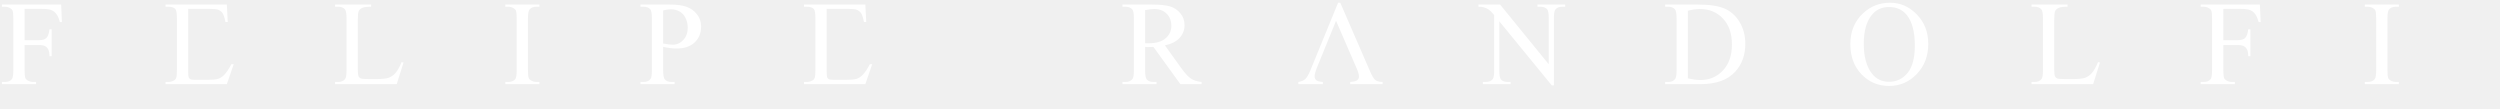
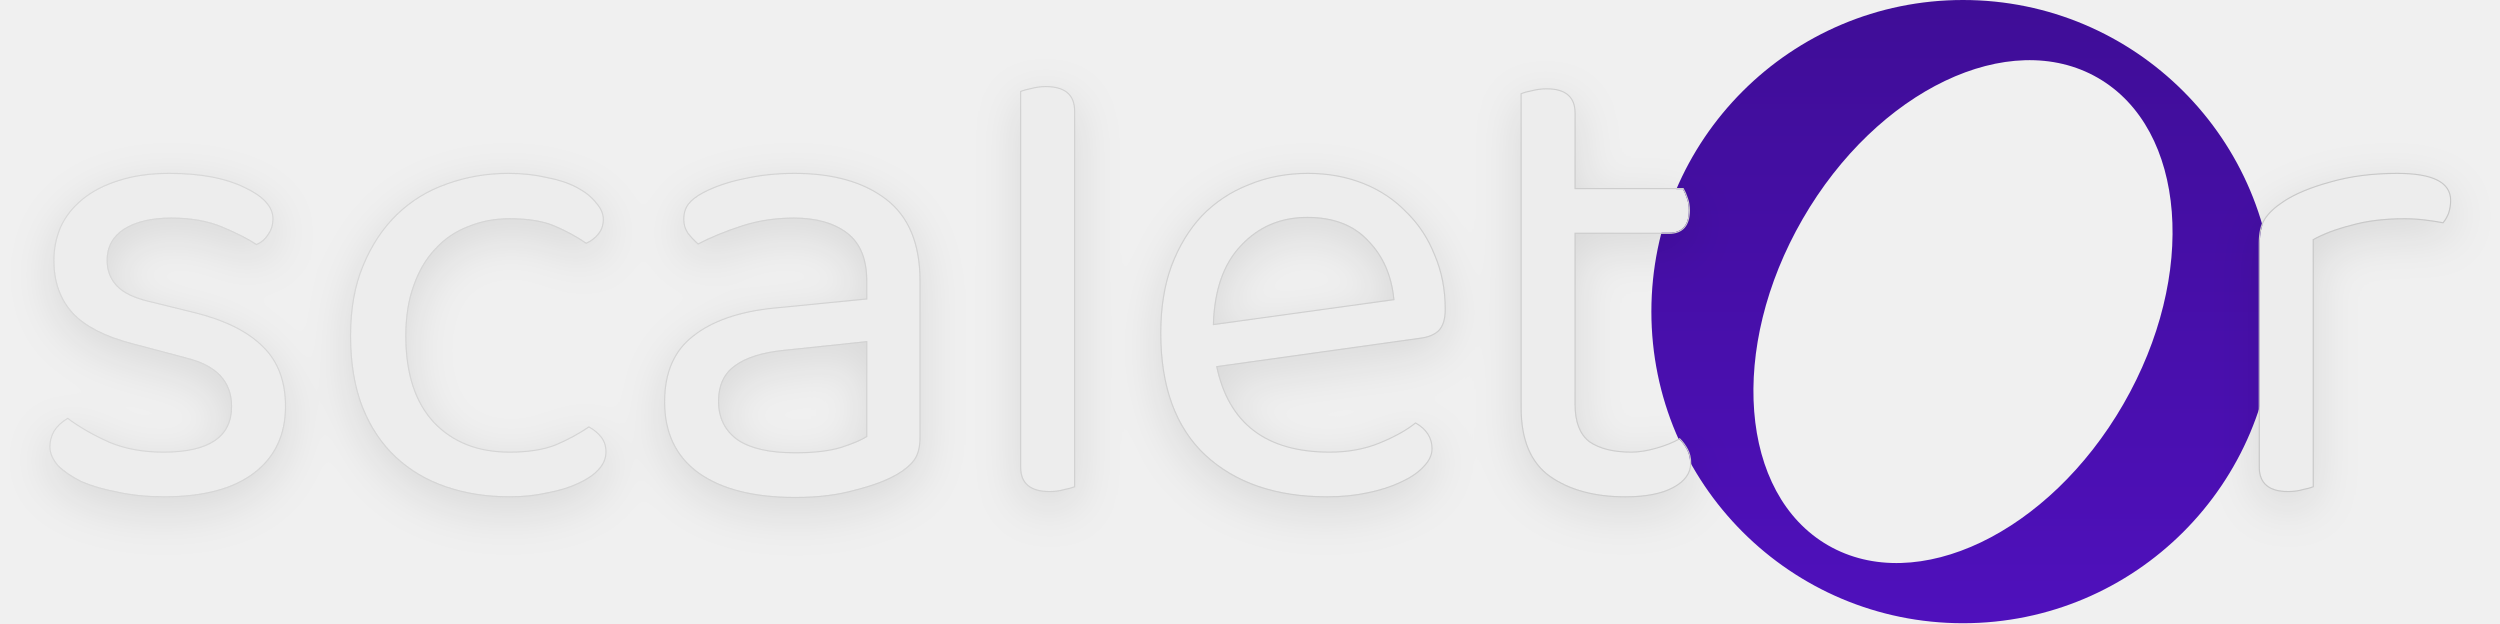
- <svg xmlns="http://www.w3.org/2000/svg" width="416" height="18" viewBox="0 0 416 18" fill="none">
-   <path d="M4.092 1.48V6.686H6.504C7.057 6.686 7.461 6.565 7.715 6.324C7.975 6.077 8.148 5.592 8.232 4.869H8.594V9.352H8.232C8.226 8.837 8.158 8.46 8.027 8.219C7.904 7.978 7.728 7.799 7.5 7.682C7.279 7.558 6.947 7.496 6.504 7.496H4.092V11.656C4.092 12.327 4.134 12.77 4.219 12.984C4.284 13.147 4.421 13.287 4.629 13.404C4.915 13.56 5.215 13.639 5.527 13.639H6.006V14H0.322V13.639H0.791C1.338 13.639 1.735 13.479 1.982 13.16C2.139 12.952 2.217 12.45 2.217 11.656V3.102C2.217 2.431 2.174 1.988 2.09 1.773C2.025 1.611 1.891 1.471 1.689 1.354C1.41 1.197 1.11 1.119 0.791 1.119H0.322V0.758H10.176L10.303 3.668H9.961C9.792 3.049 9.593 2.597 9.365 2.311C9.144 2.018 8.867 1.806 8.535 1.676C8.21 1.546 7.702 1.48 7.012 1.48H4.092ZM31.312 1.48V6.715V11.793C31.312 12.379 31.338 12.737 31.391 12.867C31.443 12.991 31.534 13.092 31.664 13.17C31.794 13.242 32.042 13.277 32.406 13.277H34.652C35.401 13.277 35.945 13.225 36.283 13.121C36.622 13.017 36.947 12.812 37.26 12.506C37.663 12.102 38.077 11.493 38.5 10.68H38.891L37.748 14H27.543V13.639H28.012C28.324 13.639 28.62 13.564 28.9 13.414C29.109 13.31 29.249 13.154 29.32 12.945C29.398 12.737 29.438 12.31 29.438 11.666V3.062C29.438 2.223 29.353 1.705 29.184 1.51C28.949 1.249 28.559 1.119 28.012 1.119H27.543V0.758H37.748L37.895 3.658H37.514C37.377 2.962 37.224 2.483 37.055 2.223C36.892 1.962 36.648 1.764 36.322 1.627C36.062 1.529 35.603 1.48 34.945 1.48H31.312ZM66.824 10.338L67.147 10.406L66.014 14H55.76V13.639H56.258C56.818 13.639 57.218 13.456 57.459 13.092C57.596 12.883 57.664 12.402 57.664 11.646V3.102C57.664 2.275 57.573 1.757 57.391 1.549C57.137 1.262 56.759 1.119 56.258 1.119H55.76V0.758H61.756V1.119C61.053 1.113 60.558 1.178 60.272 1.314C59.992 1.451 59.8 1.624 59.695 1.832C59.591 2.04 59.539 2.538 59.539 3.326V11.646C59.539 12.187 59.591 12.558 59.695 12.76C59.773 12.896 59.894 12.997 60.057 13.062C60.219 13.128 60.727 13.16 61.58 13.16H62.547C63.562 13.16 64.275 13.085 64.686 12.935C65.096 12.786 65.47 12.522 65.809 12.145C66.147 11.76 66.486 11.158 66.824 10.338ZM89.758 13.639V14H84.084V13.639H84.553C85.1 13.639 85.497 13.479 85.744 13.16C85.9 12.952 85.978 12.45 85.978 11.656V3.102C85.978 2.431 85.936 1.988 85.852 1.773C85.787 1.611 85.653 1.471 85.451 1.354C85.165 1.197 84.865 1.119 84.553 1.119H84.084V0.758H89.758V1.119H89.279C88.739 1.119 88.345 1.279 88.098 1.598C87.935 1.806 87.853 2.307 87.853 3.102V11.656C87.853 12.327 87.896 12.77 87.981 12.984C88.046 13.147 88.182 13.287 88.391 13.404C88.671 13.56 88.967 13.639 89.279 13.639H89.758ZM110.348 7.799V11.656C110.348 12.49 110.439 13.007 110.621 13.209C110.868 13.495 111.243 13.639 111.744 13.639H112.252V14H106.578V13.639H107.076C107.636 13.639 108.036 13.456 108.277 13.092C108.408 12.89 108.473 12.412 108.473 11.656V3.102C108.473 2.268 108.385 1.751 108.209 1.549C107.955 1.262 107.577 1.119 107.076 1.119H106.578V0.758H111.432C112.617 0.758 113.551 0.882 114.234 1.129C114.918 1.37 115.494 1.78 115.963 2.359C116.432 2.939 116.666 3.626 116.666 4.42C116.666 5.501 116.308 6.38 115.592 7.057C114.882 7.734 113.876 8.072 112.574 8.072C112.255 8.072 111.91 8.049 111.539 8.004C111.168 7.958 110.771 7.89 110.348 7.799ZM110.348 7.242C110.693 7.307 110.999 7.356 111.266 7.389C111.533 7.421 111.76 7.438 111.949 7.438C112.626 7.438 113.209 7.177 113.697 6.656C114.192 6.129 114.439 5.449 114.439 4.615C114.439 4.042 114.322 3.512 114.088 3.023C113.854 2.529 113.521 2.161 113.092 1.92C112.662 1.673 112.174 1.549 111.627 1.549C111.295 1.549 110.868 1.611 110.348 1.734V7.242ZM137.559 1.48V6.715V11.793C137.559 12.379 137.585 12.737 137.637 12.867C137.689 12.991 137.78 13.092 137.91 13.17C138.04 13.242 138.288 13.277 138.652 13.277H140.898C141.647 13.277 142.191 13.225 142.529 13.121C142.868 13.017 143.193 12.812 143.506 12.506C143.91 12.102 144.323 11.493 144.746 10.68H145.137L143.994 14H133.789V13.639H134.258C134.57 13.639 134.867 13.564 135.146 13.414C135.355 13.31 135.495 13.154 135.566 12.945C135.645 12.737 135.684 12.31 135.684 11.666V3.062C135.684 2.223 135.599 1.705 135.43 1.51C135.195 1.249 134.805 1.119 134.258 1.119H133.789V0.758H143.994L144.141 3.658H143.76C143.623 2.962 143.47 2.483 143.301 2.223C143.138 1.962 142.894 1.764 142.568 1.627C142.308 1.529 141.849 1.48 141.191 1.48H137.559ZM199.949 14H196.414L191.932 7.809C191.6 7.822 191.329 7.828 191.121 7.828C191.036 7.828 190.945 7.828 190.848 7.828C190.75 7.822 190.649 7.815 190.545 7.809V11.656C190.545 12.49 190.636 13.007 190.818 13.209C191.066 13.495 191.437 13.639 191.932 13.639H192.449V14H186.775V13.639H187.273C187.833 13.639 188.234 13.456 188.475 13.092C188.611 12.89 188.68 12.412 188.68 11.656V3.102C188.68 2.268 188.589 1.751 188.406 1.549C188.152 1.262 187.775 1.119 187.273 1.119H186.775V0.758H191.6C193.006 0.758 194.041 0.862 194.705 1.07C195.376 1.272 195.942 1.65 196.404 2.203C196.873 2.75 197.107 3.404 197.107 4.166C197.107 4.98 196.84 5.686 196.307 6.285C195.779 6.884 194.959 7.307 193.846 7.555L196.58 11.354C197.205 12.226 197.742 12.805 198.191 13.092C198.641 13.378 199.227 13.56 199.949 13.639V14ZM190.545 7.193C190.669 7.193 190.776 7.197 190.867 7.203C190.958 7.203 191.033 7.203 191.092 7.203C192.355 7.203 193.305 6.93 193.943 6.383C194.588 5.836 194.91 5.139 194.91 4.293C194.91 3.466 194.65 2.796 194.129 2.281C193.615 1.76 192.931 1.5 192.078 1.5C191.701 1.5 191.189 1.562 190.545 1.686V7.193ZM216.047 14V13.639C216.548 13.56 216.932 13.398 217.199 13.15C217.466 12.903 217.746 12.428 218.039 11.725L222.658 0.455H223.02L227.941 11.783C228.273 12.551 228.56 13.05 228.801 13.277C229.042 13.499 229.465 13.619 230.07 13.639V14H224.67V13.639C225.288 13.587 225.686 13.482 225.861 13.326C226.044 13.17 226.135 12.968 226.135 12.721C226.135 12.415 225.985 11.917 225.686 11.227L222.316 3.463L219.191 11.129C218.898 11.838 218.752 12.359 218.752 12.691C218.752 12.965 218.843 13.183 219.025 13.346C219.208 13.502 219.576 13.6 220.129 13.639V14H216.047ZM246.021 0.758H249.615L257.711 10.69V3.053C257.711 2.239 257.62 1.731 257.438 1.529C257.197 1.256 256.816 1.119 256.295 1.119H255.836V0.758H260.445V1.119H259.977C259.417 1.119 259.02 1.288 258.785 1.627C258.642 1.835 258.57 2.311 258.57 3.053V14.215H258.219L249.488 3.551V11.705C249.488 12.519 249.576 13.027 249.752 13.229C249.999 13.502 250.38 13.639 250.895 13.639H251.363V14H246.754V13.639H247.213C247.779 13.639 248.18 13.469 248.414 13.131C248.557 12.922 248.629 12.447 248.629 11.705V2.496C248.245 2.047 247.952 1.751 247.75 1.607C247.555 1.464 247.265 1.331 246.881 1.207C246.692 1.148 246.406 1.119 246.021 1.119V0.758ZM277.08 14V13.639H277.578C278.138 13.639 278.535 13.46 278.77 13.102C278.913 12.887 278.984 12.405 278.984 11.656V3.102C278.984 2.275 278.893 1.757 278.711 1.549C278.457 1.262 278.079 1.119 277.578 1.119H277.08V0.758H282.471C284.45 0.758 285.954 0.982 286.982 1.432C288.018 1.881 288.848 2.63 289.473 3.678C290.104 4.726 290.42 5.937 290.42 7.311C290.42 9.153 289.86 10.693 288.74 11.93C287.484 13.31 285.57 14 282.998 14H277.08ZM280.859 13.043C281.686 13.225 282.38 13.316 282.939 13.316C284.45 13.316 285.703 12.786 286.699 11.725C287.695 10.663 288.193 9.225 288.193 7.408C288.193 5.579 287.695 4.137 286.699 3.082C285.703 2.027 284.424 1.5 282.861 1.5C282.275 1.5 281.608 1.594 280.859 1.783V13.043ZM314.506 0.455C316.225 0.455 317.712 1.109 318.969 2.418C320.232 3.72 320.863 5.348 320.863 7.301C320.863 9.312 320.229 10.982 318.959 12.31C317.689 13.639 316.153 14.303 314.35 14.303C312.527 14.303 310.993 13.655 309.75 12.359C308.513 11.064 307.895 9.387 307.895 7.33C307.895 5.227 308.611 3.512 310.043 2.184C311.286 1.031 312.774 0.455 314.506 0.455ZM314.32 1.168C313.135 1.168 312.185 1.607 311.469 2.486C310.577 3.58 310.131 5.182 310.131 7.291C310.131 9.452 310.593 11.116 311.518 12.281C312.227 13.167 313.165 13.609 314.33 13.609C315.574 13.609 316.599 13.124 317.406 12.154C318.22 11.184 318.627 9.654 318.627 7.564C318.627 5.299 318.181 3.609 317.289 2.496C316.573 1.611 315.583 1.168 314.32 1.168ZM349.109 10.338L349.432 10.406L348.299 14H338.045V13.639H338.543C339.103 13.639 339.503 13.456 339.744 13.092C339.881 12.883 339.949 12.402 339.949 11.646V3.102C339.949 2.275 339.858 1.757 339.676 1.549C339.422 1.262 339.044 1.119 338.543 1.119H338.045V0.758H344.041V1.119C343.338 1.113 342.843 1.178 342.557 1.314C342.277 1.451 342.085 1.624 341.98 1.832C341.876 2.04 341.824 2.538 341.824 3.326V11.646C341.824 12.187 341.876 12.558 341.98 12.76C342.059 12.896 342.179 12.997 342.342 13.062C342.505 13.128 343.012 13.16 343.865 13.16H344.832C345.848 13.16 346.561 13.085 346.971 12.935C347.381 12.786 347.755 12.522 348.094 12.145C348.432 11.76 348.771 11.158 349.109 10.338ZM369.963 1.48V6.686H372.375C372.928 6.686 373.332 6.565 373.586 6.324C373.846 6.077 374.019 5.592 374.104 4.869H374.465V9.352H374.104C374.097 8.837 374.029 8.46 373.898 8.219C373.775 7.978 373.599 7.799 373.371 7.682C373.15 7.558 372.818 7.496 372.375 7.496H369.963V11.656C369.963 12.327 370.005 12.77 370.09 12.984C370.155 13.147 370.292 13.287 370.5 13.404C370.786 13.56 371.086 13.639 371.398 13.639H371.877V14H366.193V13.639H366.662C367.209 13.639 367.606 13.479 367.854 13.16C368.01 12.952 368.088 12.45 368.088 11.656V3.102C368.088 2.431 368.046 1.988 367.961 1.773C367.896 1.611 367.762 1.471 367.561 1.354C367.281 1.197 366.981 1.119 366.662 1.119H366.193V0.758H376.047L376.174 3.668H375.832C375.663 3.049 375.464 2.597 375.236 2.311C375.015 2.018 374.738 1.806 374.406 1.676C374.081 1.546 373.573 1.48 372.883 1.48H369.963ZM399.176 13.639V14H393.502V13.639H393.971C394.518 13.639 394.915 13.479 395.162 13.16C395.318 12.952 395.396 12.45 395.396 11.656V3.102C395.396 2.431 395.354 1.988 395.27 1.773C395.204 1.611 395.071 1.471 394.869 1.354C394.583 1.197 394.283 1.119 393.971 1.119H393.502V0.758H399.176V1.119H398.697C398.157 1.119 397.763 1.279 397.516 1.598C397.353 1.806 397.271 2.307 397.271 3.102V11.656C397.271 12.327 397.314 12.77 397.398 12.984C397.464 13.147 397.6 13.287 397.809 13.404C398.089 13.56 398.385 13.639 398.697 13.639H399.176Z" fill="#FFFFFF" />
+ <svg xmlns="http://www.w3.org/2000/svg" width="545" height="136" viewBox="0 0 545 136" fill="none">
+   <path fill-rule="evenodd" clip-rule="evenodd" d="M427.932 135.863C390.414 135.863 360 105.449 360 67.932C360 30.414 390.414 9.21865e-06 427.932 5.93876e-06C465.449 2.65888e-06 495.863 30.414 495.863 67.931C495.863 105.449 465.449 135.863 427.932 135.863ZM398.516 118.88C379.211 107.734 376.73 75.888 392.975 47.75C409.221 19.611 438.041 5.837 457.347 16.983C476.653 28.129 479.133 59.975 462.888 88.114C446.642 116.252 417.822 130.026 398.516 118.88Z" fill="url(#paint0_linear)" />
+   <g filter="url(#filter0_d)">
+     <mask id="path-2-outside-1" maskUnits="userSpaceOnUse" x="10" y="18" width="525" height="91" fill="black">
+       <rect fill="white" x="10" y="18" width="525" height="91" />
+       <path d="M62.12 88.608C62.12 94.752 59.864 99.552 55.352 103.008C50.84 106.464 44.312 108.192 35.768 108.192C32.12 108.192 28.76 107.856 25.688 107.184C22.616 106.608 19.976 105.84 17.768 104.88C15.656 103.824 13.976 102.672 12.728 101.424C11.576 100.08 11 98.736 11 97.392C11 96.24 11.288 95.136 11.864 94.08C12.536 93.024 13.496 92.112 14.744 91.344C17.336 93.264 20.36 94.992 23.816 96.528C27.272 97.968 31.208 98.688 35.624 98.688C45.608 98.688 50.6 95.328 50.6 88.608C50.6 83.136 47.288 79.584 40.664 77.952L28.712 74.784C22.856 73.248 18.584 71.04 15.896 68.16C13.208 65.184 11.864 61.392 11.864 56.784C11.864 54.288 12.344 51.888 13.304 49.584C14.36 47.28 15.944 45.264 18.056 43.536C20.168 41.808 22.76 40.464 25.832 39.504C29 38.448 32.696 37.92 36.92 37.92C43.64 37.92 49.064 38.928 53.192 40.944C57.32 42.864 59.384 45.12 59.384 47.712C59.384 48.96 59.048 50.064 58.376 51.024C57.8 51.984 56.984 52.704 55.928 53.184C54.2 52.032 51.752 50.784 48.584 49.44C45.416 48.096 41.672 47.424 37.352 47.424C33.032 47.424 29.576 48.24 26.984 49.872C24.488 51.504 23.24 53.808 23.24 56.784C23.24 58.992 23.96 60.864 25.4 62.4C26.84 63.936 29.24 65.088 32.6 65.856L42.536 68.304C49.064 69.936 53.96 72.384 57.224 75.648C60.488 78.816 62.12 83.136 62.12 88.608Z" />
+       <path d="M111.101 47.568C107.837 47.568 104.813 48.144 102.029 49.296C99.245 50.352 96.845 51.984 94.829 54.192C92.813 56.304 91.229 58.992 90.077 62.256C88.925 65.424 88.349 69.072 88.349 73.2C88.349 81.456 90.413 87.792 94.541 92.208C98.669 96.528 104.189 98.688 111.101 98.688C115.133 98.688 118.493 98.16 121.181 97.104C123.869 95.952 126.269 94.656 128.381 93.216C129.437 93.792 130.301 94.512 130.973 95.376C131.645 96.24 131.981 97.296 131.981 98.544C131.981 99.888 131.453 101.136 130.397 102.288C129.341 103.44 127.853 104.448 125.933 105.312C124.109 106.176 121.901 106.848 119.309 107.328C116.813 107.904 114.077 108.192 111.101 108.192C106.109 108.192 101.501 107.472 97.277 106.032C93.053 104.592 89.405 102.432 86.333 99.552C83.261 96.672 80.861 93.072 79.133 88.752C77.405 84.336 76.541 79.152 76.541 73.2C76.541 67.344 77.453 62.256 79.277 57.936C81.101 53.52 83.549 49.824 86.621 46.848C89.693 43.872 93.293 41.664 97.421 40.224C101.645 38.688 106.109 37.92 110.813 37.92C113.789 37.92 116.525 38.208 119.021 38.784C121.613 39.264 123.821 39.984 125.645 40.944C127.469 41.904 128.861 43.008 129.821 44.256C130.877 45.408 131.405 46.608 131.405 47.856C131.405 49.008 131.069 50.016 130.397 50.88C129.725 51.744 128.861 52.416 127.805 52.896C125.693 51.456 123.389 50.208 120.893 49.152C118.397 48.096 115.133 47.568 111.101 47.568Z" />
+       <path d="M173.374 98.832C177.406 98.832 180.718 98.448 183.31 97.68C185.998 96.816 187.918 96 189.07 95.232V74.352L171.214 76.224C166.221 76.704 162.525 77.856 160.126 79.68C157.726 81.408 156.525 84 156.525 87.456C156.525 91.104 157.918 93.936 160.702 95.952C163.486 97.872 167.71 98.832 173.374 98.832ZM173.23 37.92C181.582 37.92 188.206 39.792 193.102 43.536C197.997 47.28 200.446 53.184 200.446 61.248V95.376C200.446 97.488 200.014 99.12 199.15 100.272C198.382 101.328 197.182 102.336 195.549 103.296C193.245 104.64 190.173 105.792 186.333 106.752C182.589 107.808 178.27 108.336 173.374 108.336C164.35 108.336 157.342 106.56 152.35 103.008C147.454 99.456 145.005 94.32 145.005 87.6C145.005 81.264 147.069 76.512 151.197 73.344C155.326 70.08 161.133 68.064 168.622 67.296L189.07 65.28V61.248C189.07 56.448 187.63 52.944 184.749 50.736C181.869 48.528 177.981 47.424 173.085 47.424C169.053 47.424 165.262 48 161.71 49.152C158.158 50.304 154.99 51.6 152.206 53.04C151.438 52.368 150.717 51.6 150.046 50.736C149.469 49.872 149.182 48.912 149.182 47.856C149.182 46.512 149.518 45.408 150.189 44.544C150.861 43.68 151.917 42.864 153.357 42.096C155.949 40.752 158.926 39.744 162.286 39.072C165.646 38.304 169.294 37.92 173.23 37.92Z" />
+       <path d="M234.145 106.032C233.665 106.224 232.945 106.416 231.985 106.608C231.025 106.896 229.969 107.04 228.817 107.04C224.689 107.04 222.625 105.312 222.625 101.856V20.008C223.105 19.816 223.825 19.624 224.785 19.432C225.841 19.144 226.897 19 227.953 19C232.081 19 234.145 20.728 234.145 24.184V106.032Z" />
+       <path d="M265.118 79.824C267.71 92.4 275.966 98.688 289.886 98.688C293.918 98.688 297.566 98.016 300.83 96.672C304.094 95.328 306.686 93.888 308.606 92.352C310.91 93.696 312.062 95.52 312.062 97.824C312.062 99.168 311.438 100.464 310.19 101.712C309.038 102.96 307.406 104.064 305.294 105.024C303.278 105.984 300.878 106.752 298.094 107.328C295.406 107.904 292.478 108.192 289.31 108.192C278.174 108.192 269.342 105.168 262.814 99.12C256.382 93.072 253.166 84.24 253.166 72.624C253.166 67.152 253.934 62.304 255.47 58.08C257.102 53.76 259.31 50.112 262.094 47.136C264.974 44.16 268.382 41.904 272.318 40.368C276.254 38.736 280.526 37.92 285.134 37.92C289.454 37.92 293.438 38.64 297.086 40.08C300.734 41.52 303.854 43.584 306.446 46.272C309.134 48.864 311.198 51.984 312.638 55.632C314.174 59.184 314.942 63.12 314.942 67.44C314.942 69.552 314.462 71.088 313.502 72.048C312.542 72.912 311.198 73.44 309.47 73.632L265.118 79.824ZM284.99 47.28C279.134 47.28 274.286 49.344 270.446 53.472C266.606 57.504 264.59 63.312 264.398 70.896L303.998 65.424C303.518 60.144 301.646 55.824 298.382 52.464C295.214 49.008 290.75 47.28 284.99 47.28Z" />
+       <path d="M354.334 108.192C347.614 108.192 342.142 106.704 337.918 103.728C333.79 100.752 331.726 95.808 331.726 88.896V20.496C332.206 20.304 332.926 20.112 333.886 19.92C334.942 19.632 336.046 19.488 337.198 19.488C341.23 19.488 343.246 21.216 343.246 24.672V41.232H366.862C367.15 41.712 367.438 42.384 367.726 43.248C368.014 44.016 368.158 44.88 368.158 45.84C368.158 49.104 366.718 50.736 363.838 50.736H343.246V88.176C343.246 92.016 344.302 94.752 346.414 96.384C348.622 97.92 351.694 98.688 355.63 98.688C357.262 98.688 359.086 98.4 361.102 97.824C363.118 97.248 364.798 96.576 366.142 95.808C366.718 96.384 367.246 97.104 367.726 97.968C368.206 98.832 368.446 99.84 368.446 100.992C368.446 103.104 367.198 104.832 364.702 106.176C362.206 107.52 358.75 108.192 354.334 108.192Z" />
+       <path d="M504.165 106.032C503.685 106.224 502.965 106.416 502.005 106.608C501.045 106.896 499.989 107.04 498.837 107.04C494.709 107.04 492.645 105.312 492.645 101.856V53.04C492.645 50.832 493.029 49.104 493.797 47.856C494.661 46.512 496.053 45.216 497.973 43.968C500.469 42.336 503.829 40.944 508.053 39.792C512.373 38.544 517.221 37.92 522.597 37.92C530.277 37.92 534.117 39.84 534.117 43.68C534.117 44.64 533.973 45.552 533.685 46.416C533.397 47.184 533.013 47.856 532.533 48.432C531.573 48.24 530.325 48.048 528.789 47.856C527.253 47.664 525.717 47.568 524.181 47.568C519.765 47.568 515.877 48.048 512.517 49.008C509.157 49.872 506.373 50.928 504.165 52.176V106.032Z" />
+     </mask>
+     <path d="M62.12 88.608C62.12 94.752 59.864 99.552 55.352 103.008C50.84 106.464 44.312 108.192 35.768 108.192C32.12 108.192 28.76 107.856 25.688 107.184C22.616 106.608 19.976 105.84 17.768 104.88C15.656 103.824 13.976 102.672 12.728 101.424C11.576 100.08 11 98.736 11 97.392C11 96.24 11.288 95.136 11.864 94.08C12.536 93.024 13.496 92.112 14.744 91.344C17.336 93.264 20.36 94.992 23.816 96.528C27.272 97.968 31.208 98.688 35.624 98.688C45.608 98.688 50.6 95.328 50.6 88.608C50.6 83.136 47.288 79.584 40.664 77.952L28.712 74.784C22.856 73.248 18.584 71.04 15.896 68.16C13.208 65.184 11.864 61.392 11.864 56.784C11.864 54.288 12.344 51.888 13.304 49.584C14.36 47.28 15.944 45.264 18.056 43.536C20.168 41.808 22.76 40.464 25.832 39.504C29 38.448 32.696 37.92 36.92 37.92C43.64 37.92 49.064 38.928 53.192 40.944C57.32 42.864 59.384 45.12 59.384 47.712C59.384 48.96 59.048 50.064 58.376 51.024C57.8 51.984 56.984 52.704 55.928 53.184C54.2 52.032 51.752 50.784 48.584 49.44C45.416 48.096 41.672 47.424 37.352 47.424C33.032 47.424 29.576 48.24 26.984 49.872C24.488 51.504 23.24 53.808 23.24 56.784C23.24 58.992 23.96 60.864 25.4 62.4C26.84 63.936 29.24 65.088 32.6 65.856L42.536 68.304C49.064 69.936 53.96 72.384 57.224 75.648C60.488 78.816 62.12 83.136 62.12 88.608Z" fill="#EDEDED" />
+     <path d="M111.101 47.568C107.837 47.568 104.813 48.144 102.029 49.296C99.245 50.352 96.845 51.984 94.829 54.192C92.813 56.304 91.229 58.992 90.077 62.256C88.925 65.424 88.349 69.072 88.349 73.2C88.349 81.456 90.413 87.792 94.541 92.208C98.669 96.528 104.189 98.688 111.101 98.688C115.133 98.688 118.493 98.16 121.181 97.104C123.869 95.952 126.269 94.656 128.381 93.216C129.437 93.792 130.301 94.512 130.973 95.376C131.645 96.24 131.981 97.296 131.981 98.544C131.981 99.888 131.453 101.136 130.397 102.288C129.341 103.44 127.853 104.448 125.933 105.312C124.109 106.176 121.901 106.848 119.309 107.328C116.813 107.904 114.077 108.192 111.101 108.192C106.109 108.192 101.501 107.472 97.277 106.032C93.053 104.592 89.405 102.432 86.333 99.552C83.261 96.672 80.861 93.072 79.133 88.752C77.405 84.336 76.541 79.152 76.541 73.2C76.541 67.344 77.453 62.256 79.277 57.936C81.101 53.52 83.549 49.824 86.621 46.848C89.693 43.872 93.293 41.664 97.421 40.224C101.645 38.688 106.109 37.92 110.813 37.92C113.789 37.92 116.525 38.208 119.021 38.784C121.613 39.264 123.821 39.984 125.645 40.944C127.469 41.904 128.861 43.008 129.821 44.256C130.877 45.408 131.405 46.608 131.405 47.856C131.405 49.008 131.069 50.016 130.397 50.88C129.725 51.744 128.861 52.416 127.805 52.896C125.693 51.456 123.389 50.208 120.893 49.152C118.397 48.096 115.133 47.568 111.101 47.568Z" fill="#EDEDED" />
+     <path d="M173.374 98.832C177.406 98.832 180.718 98.448 183.31 97.68C185.998 96.816 187.918 96 189.07 95.232V74.352L171.214 76.224C166.221 76.704 162.525 77.856 160.126 79.68C157.726 81.408 156.525 84 156.525 87.456C156.525 91.104 157.918 93.936 160.702 95.952C163.486 97.872 167.71 98.832 173.374 98.832ZM173.23 37.92C181.582 37.92 188.206 39.792 193.102 43.536C197.997 47.28 200.446 53.184 200.446 61.248V95.376C200.446 97.488 200.014 99.12 199.15 100.272C198.382 101.328 197.182 102.336 195.549 103.296C193.245 104.64 190.173 105.792 186.333 106.752C182.589 107.808 178.27 108.336 173.374 108.336C164.35 108.336 157.342 106.56 152.35 103.008C147.454 99.456 145.005 94.32 145.005 87.6C145.005 81.264 147.069 76.512 151.197 73.344C155.326 70.08 161.133 68.064 168.622 67.296L189.07 65.28V61.248C189.07 56.448 187.63 52.944 184.749 50.736C181.869 48.528 177.981 47.424 173.085 47.424C169.053 47.424 165.262 48 161.71 49.152C158.158 50.304 154.99 51.6 152.206 53.04C151.438 52.368 150.717 51.6 150.046 50.736C149.469 49.872 149.182 48.912 149.182 47.856C149.182 46.512 149.518 45.408 150.189 44.544C150.861 43.68 151.917 42.864 153.357 42.096C155.949 40.752 158.926 39.744 162.286 39.072C165.646 38.304 169.294 37.92 173.23 37.92Z" fill="#EDEDED" />
+     <path d="M234.145 106.032C233.665 106.224 232.945 106.416 231.985 106.608C231.025 106.896 229.969 107.04 228.817 107.04C224.689 107.04 222.625 105.312 222.625 101.856V20.008C223.105 19.816 223.825 19.624 224.785 19.432C225.841 19.144 226.897 19 227.953 19C232.081 19 234.145 20.728 234.145 24.184V106.032Z" fill="#EDEDED" />
+     <path d="M265.118 79.824C267.71 92.4 275.966 98.688 289.886 98.688C293.918 98.688 297.566 98.016 300.83 96.672C304.094 95.328 306.686 93.888 308.606 92.352C310.91 93.696 312.062 95.52 312.062 97.824C312.062 99.168 311.438 100.464 310.19 101.712C309.038 102.96 307.406 104.064 305.294 105.024C303.278 105.984 300.878 106.752 298.094 107.328C295.406 107.904 292.478 108.192 289.31 108.192C278.174 108.192 269.342 105.168 262.814 99.12C256.382 93.072 253.166 84.24 253.166 72.624C253.166 67.152 253.934 62.304 255.47 58.08C257.102 53.76 259.31 50.112 262.094 47.136C264.974 44.16 268.382 41.904 272.318 40.368C276.254 38.736 280.526 37.92 285.134 37.92C289.454 37.92 293.438 38.64 297.086 40.08C300.734 41.52 303.854 43.584 306.446 46.272C309.134 48.864 311.198 51.984 312.638 55.632C314.174 59.184 314.942 63.12 314.942 67.44C314.942 69.552 314.462 71.088 313.502 72.048C312.542 72.912 311.198 73.44 309.47 73.632L265.118 79.824ZM284.99 47.28C279.134 47.28 274.286 49.344 270.446 53.472C266.606 57.504 264.59 63.312 264.398 70.896L303.998 65.424C303.518 60.144 301.646 55.824 298.382 52.464C295.214 49.008 290.75 47.28 284.99 47.28Z" fill="#EDEDED" />
+     <path d="M354.334 108.192C347.614 108.192 342.142 106.704 337.918 103.728C333.79 100.752 331.726 95.808 331.726 88.896V20.496C332.206 20.304 332.926 20.112 333.886 19.92C334.942 19.632 336.046 19.488 337.198 19.488C341.23 19.488 343.246 21.216 343.246 24.672V41.232H366.862C367.15 41.712 367.438 42.384 367.726 43.248C368.014 44.016 368.158 44.88 368.158 45.84C368.158 49.104 366.718 50.736 363.838 50.736H343.246V88.176C343.246 92.016 344.302 94.752 346.414 96.384C348.622 97.92 351.694 98.688 355.63 98.688C357.262 98.688 359.086 98.4 361.102 97.824C363.118 97.248 364.798 96.576 366.142 95.808C366.718 96.384 367.246 97.104 367.726 97.968C368.206 98.832 368.446 99.84 368.446 100.992C368.446 103.104 367.198 104.832 364.702 106.176C362.206 107.52 358.75 108.192 354.334 108.192Z" fill="#EDEDED" />
+     <path d="M504.165 106.032C503.685 106.224 502.965 106.416 502.005 106.608C501.045 106.896 499.989 107.04 498.837 107.04C494.709 107.04 492.645 105.312 492.645 101.856V53.04C492.645 50.832 493.029 49.104 493.797 47.856C494.661 46.512 496.053 45.216 497.973 43.968C500.469 42.336 503.829 40.944 508.053 39.792C512.373 38.544 517.221 37.92 522.597 37.92C530.277 37.92 534.117 39.84 534.117 43.68C534.117 44.64 533.973 45.552 533.685 46.416C533.397 47.184 533.013 47.856 532.533 48.432C531.573 48.24 530.325 48.048 528.789 47.856C527.253 47.664 525.717 47.568 524.181 47.568C519.765 47.568 515.877 48.048 512.517 49.008C509.157 49.872 506.373 50.928 504.165 52.176V106.032Z" fill="#EDEDED" />
+     <path d="M62.12 88.608C62.12 94.752 59.864 99.552 55.352 103.008C50.84 106.464 44.312 108.192 35.768 108.192C32.12 108.192 28.76 107.856 25.688 107.184C22.616 106.608 19.976 105.84 17.768 104.88C15.656 103.824 13.976 102.672 12.728 101.424C11.576 100.08 11 98.736 11 97.392C11 96.24 11.288 95.136 11.864 94.08C12.536 93.024 13.496 92.112 14.744 91.344C17.336 93.264 20.36 94.992 23.816 96.528C27.272 97.968 31.208 98.688 35.624 98.688C45.608 98.688 50.6 95.328 50.6 88.608C50.6 83.136 47.288 79.584 40.664 77.952L28.712 74.784C22.856 73.248 18.584 71.04 15.896 68.16C13.208 65.184 11.864 61.392 11.864 56.784C11.864 54.288 12.344 51.888 13.304 49.584C14.36 47.28 15.944 45.264 18.056 43.536C20.168 41.808 22.76 40.464 25.832 39.504C29 38.448 32.696 37.92 36.92 37.92C43.64 37.92 49.064 38.928 53.192 40.944C57.32 42.864 59.384 45.12 59.384 47.712C59.384 48.96 59.048 50.064 58.376 51.024C57.8 51.984 56.984 52.704 55.928 53.184C54.2 52.032 51.752 50.784 48.584 49.44C45.416 48.096 41.672 47.424 37.352 47.424C33.032 47.424 29.576 48.24 26.984 49.872C24.488 51.504 23.24 53.808 23.24 56.784C23.24 58.992 23.96 60.864 25.4 62.4C26.84 63.936 29.24 65.088 32.6 65.856L42.536 68.304C49.064 69.936 53.96 72.384 57.224 75.648C60.488 78.816 62.12 83.136 62.12 88.608Z" stroke="url(#paint1_linear)" stroke-width="0.5" mask="url(#path-2-outside-1)" />
+     <path d="M111.101 47.568C107.837 47.568 104.813 48.144 102.029 49.296C99.245 50.352 96.845 51.984 94.829 54.192C92.813 56.304 91.229 58.992 90.077 62.256C88.925 65.424 88.349 69.072 88.349 73.2C88.349 81.456 90.413 87.792 94.541 92.208C98.669 96.528 104.189 98.688 111.101 98.688C115.133 98.688 118.493 98.16 121.181 97.104C123.869 95.952 126.269 94.656 128.381 93.216C129.437 93.792 130.301 94.512 130.973 95.376C131.645 96.24 131.981 97.296 131.981 98.544C131.981 99.888 131.453 101.136 130.397 102.288C129.341 103.44 127.853 104.448 125.933 105.312C124.109 106.176 121.901 106.848 119.309 107.328C116.813 107.904 114.077 108.192 111.101 108.192C106.109 108.192 101.501 107.472 97.277 106.032C93.053 104.592 89.405 102.432 86.333 99.552C83.261 96.672 80.861 93.072 79.133 88.752C77.405 84.336 76.541 79.152 76.541 73.2C76.541 67.344 77.453 62.256 79.277 57.936C81.101 53.52 83.549 49.824 86.621 46.848C89.693 43.872 93.293 41.664 97.421 40.224C101.645 38.688 106.109 37.92 110.813 37.92C113.789 37.92 116.525 38.208 119.021 38.784C121.613 39.264 123.821 39.984 125.645 40.944C127.469 41.904 128.861 43.008 129.821 44.256C130.877 45.408 131.405 46.608 131.405 47.856C131.405 49.008 131.069 50.016 130.397 50.88C129.725 51.744 128.861 52.416 127.805 52.896C125.693 51.456 123.389 50.208 120.893 49.152C118.397 48.096 115.133 47.568 111.101 47.568Z" stroke="url(#paint2_linear)" stroke-width="0.5" mask="url(#path-2-outside-1)" />
+     <path d="M173.374 98.832C177.406 98.832 180.718 98.448 183.31 97.68C185.998 96.816 187.918 96 189.07 95.232V74.352L171.214 76.224C166.221 76.704 162.525 77.856 160.126 79.68C157.726 81.408 156.525 84 156.525 87.456C156.525 91.104 157.918 93.936 160.702 95.952C163.486 97.872 167.71 98.832 173.374 98.832ZM173.23 37.92C181.582 37.92 188.206 39.792 193.102 43.536C197.997 47.28 200.446 53.184 200.446 61.248V95.376C200.446 97.488 200.014 99.12 199.15 100.272C198.382 101.328 197.182 102.336 195.549 103.296C193.245 104.64 190.173 105.792 186.333 106.752C182.589 107.808 178.27 108.336 173.374 108.336C164.35 108.336 157.342 106.56 152.35 103.008C147.454 99.456 145.005 94.32 145.005 87.6C145.005 81.264 147.069 76.512 151.197 73.344C155.326 70.08 161.133 68.064 168.622 67.296L189.07 65.28V61.248C189.07 56.448 187.63 52.944 184.749 50.736C181.869 48.528 177.981 47.424 173.085 47.424C169.053 47.424 165.262 48 161.71 49.152C158.158 50.304 154.99 51.6 152.206 53.04C151.438 52.368 150.717 51.6 150.046 50.736C149.469 49.872 149.182 48.912 149.182 47.856C149.182 46.512 149.518 45.408 150.189 44.544C150.861 43.68 151.917 42.864 153.357 42.096C155.949 40.752 158.926 39.744 162.286 39.072C165.646 38.304 169.294 37.92 173.23 37.92Z" stroke="url(#paint3_linear)" stroke-width="0.5" mask="url(#path-2-outside-1)" />
+     <path d="M234.145 106.032C233.665 106.224 232.945 106.416 231.985 106.608C231.025 106.896 229.969 107.04 228.817 107.04C224.689 107.04 222.625 105.312 222.625 101.856V20.008C223.105 19.816 223.825 19.624 224.785 19.432C225.841 19.144 226.897 19 227.953 19C232.081 19 234.145 20.728 234.145 24.184V106.032Z" stroke="url(#paint4_linear)" stroke-width="0.5" mask="url(#path-2-outside-1)" />
+     <path d="M265.118 79.824C267.71 92.4 275.966 98.688 289.886 98.688C293.918 98.688 297.566 98.016 300.83 96.672C304.094 95.328 306.686 93.888 308.606 92.352C310.91 93.696 312.062 95.52 312.062 97.824C312.062 99.168 311.438 100.464 310.19 101.712C309.038 102.96 307.406 104.064 305.294 105.024C303.278 105.984 300.878 106.752 298.094 107.328C295.406 107.904 292.478 108.192 289.31 108.192C278.174 108.192 269.342 105.168 262.814 99.12C256.382 93.072 253.166 84.24 253.166 72.624C253.166 67.152 253.934 62.304 255.47 58.08C257.102 53.76 259.31 50.112 262.094 47.136C264.974 44.16 268.382 41.904 272.318 40.368C276.254 38.736 280.526 37.92 285.134 37.92C289.454 37.92 293.438 38.64 297.086 40.08C300.734 41.52 303.854 43.584 306.446 46.272C309.134 48.864 311.198 51.984 312.638 55.632C314.174 59.184 314.942 63.12 314.942 67.44C314.942 69.552 314.462 71.088 313.502 72.048C312.542 72.912 311.198 73.44 309.47 73.632L265.118 79.824ZM284.99 47.28C279.134 47.28 274.286 49.344 270.446 53.472C266.606 57.504 264.59 63.312 264.398 70.896L303.998 65.424C303.518 60.144 301.646 55.824 298.382 52.464C295.214 49.008 290.75 47.28 284.99 47.28Z" stroke="url(#paint5_linear)" stroke-width="0.5" mask="url(#path-2-outside-1)" />
+     <path d="M354.334 108.192C347.614 108.192 342.142 106.704 337.918 103.728C333.79 100.752 331.726 95.808 331.726 88.896V20.496C332.206 20.304 332.926 20.112 333.886 19.92C334.942 19.632 336.046 19.488 337.198 19.488C341.23 19.488 343.246 21.216 343.246 24.672V41.232H366.862C367.15 41.712 367.438 42.384 367.726 43.248C368.014 44.016 368.158 44.88 368.158 45.84C368.158 49.104 366.718 50.736 363.838 50.736H343.246V88.176C343.246 92.016 344.302 94.752 346.414 96.384C348.622 97.92 351.694 98.688 355.63 98.688C357.262 98.688 359.086 98.4 361.102 97.824C363.118 97.248 364.798 96.576 366.142 95.808C366.718 96.384 367.246 97.104 367.726 97.968C368.206 98.832 368.446 99.84 368.446 100.992C368.446 103.104 367.198 104.832 364.702 106.176C362.206 107.52 358.75 108.192 354.334 108.192Z" stroke="url(#paint6_linear)" stroke-width="0.5" mask="url(#path-2-outside-1)" />
+     <path d="M504.165 106.032C503.685 106.224 502.965 106.416 502.005 106.608C501.045 106.896 499.989 107.04 498.837 107.04C494.709 107.04 492.645 105.312 492.645 101.856V53.04C492.645 50.832 493.029 49.104 493.797 47.856C494.661 46.512 496.053 45.216 497.973 43.968C500.469 42.336 503.829 40.944 508.053 39.792C512.373 38.544 517.221 37.92 522.597 37.92C530.277 37.92 534.117 39.84 534.117 43.68C534.117 44.64 533.973 45.552 533.685 46.416C533.397 47.184 533.013 47.856 532.533 48.432C531.573 48.24 530.325 48.048 528.789 47.856C527.253 47.664 525.717 47.568 524.181 47.568C519.765 47.568 515.877 48.048 512.517 49.008C509.157 49.872 506.373 50.928 504.165 52.176V106.032Z" stroke="url(#paint7_linear)" stroke-width="0.5" mask="url(#path-2-outside-1)" />
+   </g>
+   <defs>
+     <filter id="filter0_d" x="0.75" y="11.75" width="543.617" height="109.836" filterUnits="userSpaceOnUse" color-interpolation-filters="sRGB">
+       <feFlood flood-opacity="0" result="BackgroundImageFix" />
+       <feColorMatrix in="SourceAlpha" type="matrix" values="0 0 0 0 0 0 0 0 0 0 0 0 0 0 0 0 0 0 127 0" />
+       <feOffset dy="3" />
+       <feGaussianBlur stdDeviation="5" />
+       <feColorMatrix type="matrix" values="0 0 0 0 0 0 0 0 0 0 0 0 0 0 0 0 0 0 0.1 0" />
+       <feBlend mode="normal" in2="BackgroundImageFix" result="effect1_dropShadow" />
+       <feBlend mode="normal" in="SourceGraphic" in2="effect1_dropShadow" result="shape" />
+     </filter>
+     <linearGradient id="paint0_linear" x1="427.932" y1="5.93877e-06" x2="427.932" y2="135.863" gradientUnits="userSpaceOnUse">
+       <stop stop-color="#3F0D97" />
+       <stop offset="1" stop-color="#4F10BC" />
+     </linearGradient>
+     <linearGradient id="paint1_linear" x1="11" y1="19" x2="534" y2="108" gradientUnits="userSpaceOnUse">
+       <stop stop-color="white" />
+       <stop offset="0" stop-color="#D8D8D8" />
+       <stop offset="1" stop-color="#C7C7C7" />
+     </linearGradient>
+     <linearGradient id="paint2_linear" x1="11" y1="19" x2="534" y2="108" gradientUnits="userSpaceOnUse">
+       <stop stop-color="white" />
+       <stop offset="0" stop-color="#D8D8D8" />
+       <stop offset="1" stop-color="#C7C7C7" />
+     </linearGradient>
+     <linearGradient id="paint3_linear" x1="11" y1="19" x2="534" y2="108" gradientUnits="userSpaceOnUse">
+       <stop stop-color="white" />
+       <stop offset="0" stop-color="#D8D8D8" />
+       <stop offset="1" stop-color="#C7C7C7" />
+     </linearGradient>
+     <linearGradient id="paint4_linear" x1="11" y1="19" x2="534" y2="108" gradientUnits="userSpaceOnUse">
+       <stop stop-color="white" />
+       <stop offset="0" stop-color="#D8D8D8" />
+       <stop offset="1" stop-color="#C7C7C7" />
+     </linearGradient>
+     <linearGradient id="paint5_linear" x1="11" y1="19" x2="534" y2="108" gradientUnits="userSpaceOnUse">
+       <stop stop-color="white" />
+       <stop offset="0" stop-color="#D8D8D8" />
+       <stop offset="1" stop-color="#C7C7C7" />
+     </linearGradient>
+     <linearGradient id="paint6_linear" x1="11" y1="19" x2="534" y2="108" gradientUnits="userSpaceOnUse">
+       <stop stop-color="white" />
+       <stop offset="0" stop-color="#D8D8D8" />
+       <stop offset="1" stop-color="#C7C7C7" />
+     </linearGradient>
+     <linearGradient id="paint7_linear" x1="11" y1="19" x2="534" y2="108" gradientUnits="userSpaceOnUse">
+       <stop stop-color="white" />
+       <stop offset="0" stop-color="#D8D8D8" />
+       <stop offset="1" stop-color="#C7C7C7" />
+     </linearGradient>
+   </defs>
</svg>
